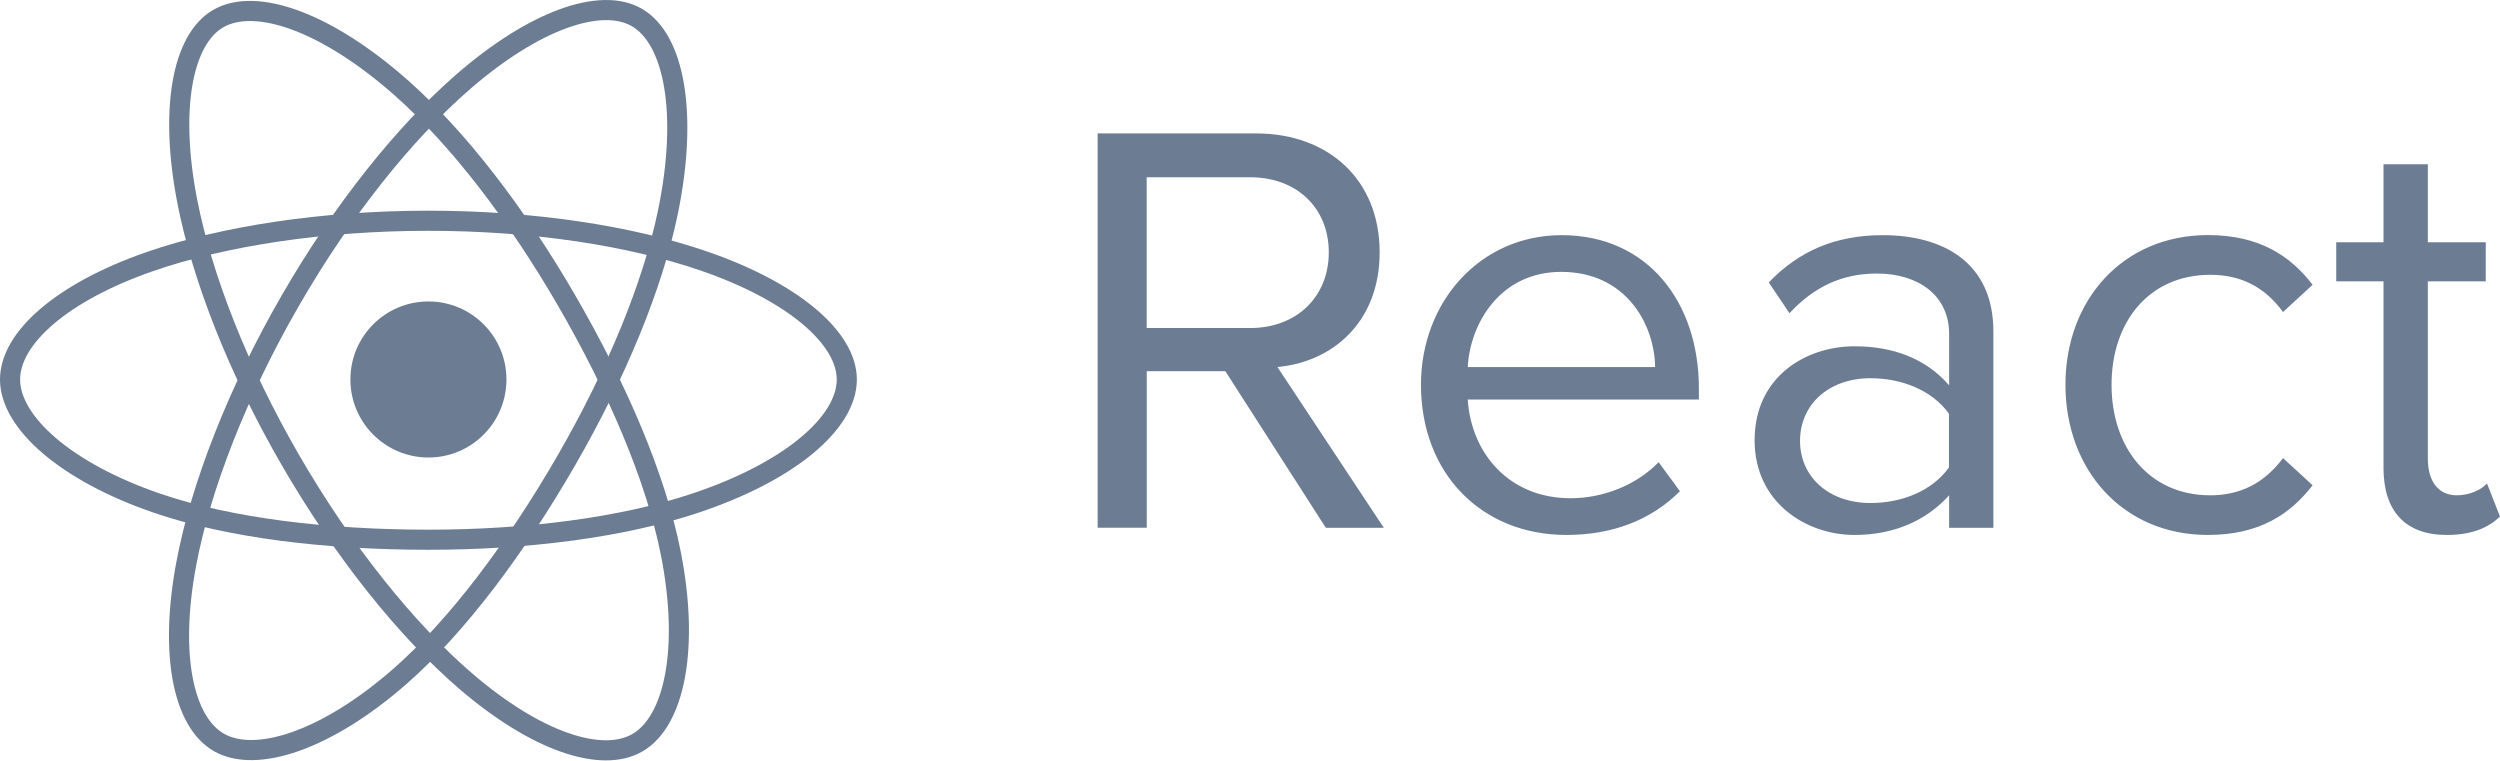
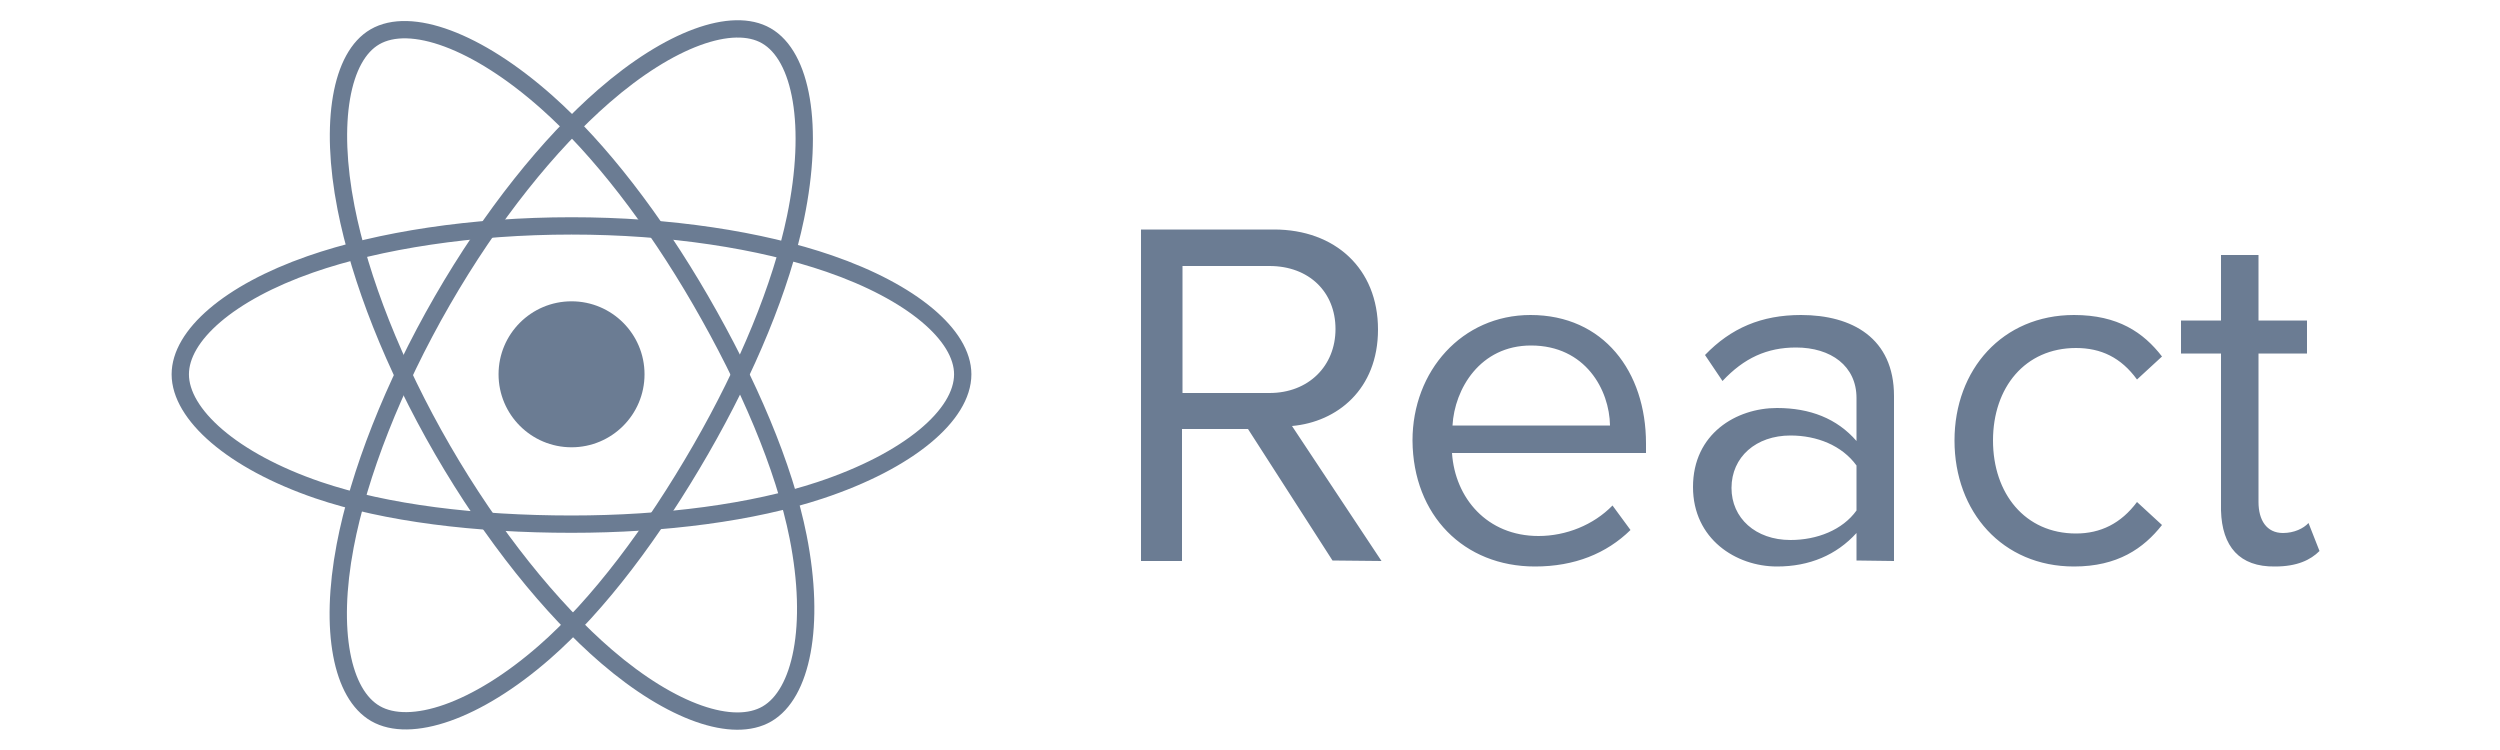
- <svg xmlns="http://www.w3.org/2000/svg" version="1.1" id="Layer_1" x="0px" y="0px" viewBox="0 0 2983 907.3" style="enable-background:new 0 0 2983 907.3;" xml:space="preserve">
+ <svg xmlns="http://www.w3.org/2000/svg" version="1.1" id="Layer_1" x="0px" y="0px" viewBox="0 0 500 150" style="enable-background:new 0 0 500 150;" xml:space="preserve">
  <style type="text/css">
	.st0{fill:#6B7C93;}
- 	.st1{fill:none;stroke:#6B7C93;stroke-width:24;}
+ 	.st1{fill:none;stroke:#6B7C93;stroke-width:50;}
</style>
-   <g id="Page-1">
-     <g id="logo-_x28_1_x29_" transform="translate(12, 17)">
-       <circle id="Oval" class="st0" cx="499.2" cy="435.8" r="93.1">
- 		</circle>
-       <path id="Shape" class="st1" d="M499.2,246.4c125,0,241.2,17.9,328.8,48.1    c105.5,36.3,170.4,91.4,170.4,141.3c0,52-68.8,110.5-182.1,148C730.6,612.2,617.9,627,499.2,627c-121.7,0-236.9-13.9-323.6-43.5    C66.1,546,0,486.8,0,435.8c0-49.5,61.9-104.1,166-140.4C253.9,264.8,373,246.4,499.2,246.4L499.2,246.4z" />
-       <path id="Shape_1_" class="st1" d="M334.4,341.7c62.5-108.3,136-200,205.9-260.8    c84.2-73.3,164.3-102,207.5-77.1c45,26,61.3,114.8,37.3,231.7c-18.2,88.4-61.7,193.5-121,296.3    c-60.8,105.4-130.4,198.3-199.3,258.6c-87.2,76.2-171.5,103.8-215.7,78.4c-42.8-24.7-59.2-105.7-38.7-213.9    C227.7,563.3,271.3,451,334.4,341.7L334.4,341.7z" />
-       <path id="Shape_2_" class="st1" d="M334.6,532.1C272,423.9,229.3,314.4,211.5,223.5    C190.1,114,205.2,30.2,248.4,5.2c45-26,130.1,4.2,219.3,83.4c67.5,59.9,136.8,150.1,196.3,252.8c61,105.3,106.7,212,124.4,301.8    c22.5,113.6,4.3,200.5-39.8,226c-42.8,24.8-121.1-1.5-204.7-73.3C473.3,735.2,397.8,641.3,334.6,532.1L334.6,532.1z" />
+   <g transform="matrix(.06928 0 0 .06928 7.367398 13.50533)">
+     <circle class="st0" cx="1543.6" cy="885.6" r="210.7" />
+     <g>
+       <path class="st1" d="M1543.6,457.2c282.9,0,545.7,40.6,743.8,108.8c238.7,82.2,385.5,206.8,385.5,319.6    c0,117.6-155.6,249.9-411.9,334.9c-193.8,64.2-448.9,97.7-717.4,97.7c-275.3,0-536-31.5-732.1-98.4    c-248-84.8-397.4-218.8-397.4-334.1c0-111.9,140.2-235.5,375.5-317.6C988.7,498.7,1257.9,457.2,1543.6,457.2L1543.6,457.2z" />
+       <path class="st1" d="M1170.7,672.7c141.3-245.1,307.8-452.4,465.9-590C1827-83.1,2008.3-148,2106-91.6    c101.8,58.7,138.8,259.6,84.3,524.1c-41.2,200-139.6,437.7-273.7,670.3c-137.5,238.5-295,448.6-451,584.9    c-197.3,172.5-388.1,234.9-488,177.3c-96.9-55.9-134-239.1-87.5-484C929.4,1174.1,1028,920.1,1170.7,672.7L1170.7,672.7z" />
+       <path class="st1" d="M1171.1,1103.4c-141.7-244.8-238.2-492.6-278.5-698.3C844.1,157.4,878.4-32.1,976-88.6    c101.7-58.9,294.2,9.4,496.2,188.7c152.7,135.6,309.5,339.5,444,571.9c137.9,238.3,241.3,479.7,281.5,682.8    c50.9,257.1,9.7,453.5-90.1,511.3c-96.8,56.1-274-3.3-463-165.9C1485,1562.9,1314.2,1350.6,1171.1,1103.4L1171.1,1103.4z" />
    </g>
-     <path id="React" class="st0" d="M1651.2,629.8l-127-191.9c64.2-5.6,122-52.2,122-136.9   c0-86.8-61.4-141.8-147.4-141.8h-189.1v470.5h58.6V442.9h93.8L1582,629.8L1651.2,629.8L1651.2,629.8z M1491.7,391.4h-123.5V211.5   h123.5c55.7,0,93.8,36.7,93.8,89.6S1547.4,391.4,1491.7,391.4L1491.7,391.4z M1869.1,638.3c55.7,0,101.6-18.3,135.4-52.2   l-25.4-34.6c-26.8,27.5-66.3,43-105.1,43c-73.4,0-118.5-53.6-122.7-117.8h275.8v-13.4c0-102.3-60.7-182.7-163.7-182.7   c-97.4,0-167.9,79.7-167.9,178.5C1695.6,565.7,1768.3,638.3,1869.1,638.3L1869.1,638.3z M1974.9,438h-223.6   c2.8-52.2,38.8-113.6,111.5-113.6C1940.4,324.4,1974.2,387.2,1974.9,438L1974.9,438z M2378.5,629.8V395.6c0-82.5-60-115-131.9-115   c-55.7,0-99.5,18.3-136.1,56.4l24.7,36.7c30.3-32.4,63.5-47.3,104.4-47.3c49.4,0,86.1,26.1,86.1,72v61.4   c-27.5-31.7-66.3-46.6-112.9-46.6c-57.8,0-119.2,36-119.2,112.2c0,74.1,61.4,112.9,119.2,112.9c45.9,0,84.7-16.2,112.9-47.3v38.8   L2378.5,629.8L2378.5,629.8z M2231.7,600.2c-49.4,0-83.9-31-83.9-74.1c0-43.7,34.6-74.8,83.9-74.8c37.4,0,73.4,14.1,93.8,42.3v64.2   C2305.1,586.1,2269.1,600.2,2231.7,600.2L2231.7,600.2z M2634.5,638.3c62.1,0,98.8-25.4,124.9-59.3l-35.3-32.4   c-22.6,30.3-51.5,44.4-86.8,44.4c-72.7,0-117.8-56.4-117.8-131.9s45.1-131.2,117.8-131.2c35.3,0,64.2,13.4,86.8,44.4l35.3-32.5   c-26.1-33.9-62.8-59.3-124.9-59.3c-101.6,0-170,77.6-170,178.5C2464.5,560.7,2533,638.3,2634.5,638.3L2634.5,638.3z M2919.5,638.3   c31,0,50.1-9.2,63.5-21.9l-15.5-39.5c-7.1,7.8-21.2,14.1-36,14.1c-23.3,0-34.6-18.3-34.6-43.7V335.7h69.1v-46.6h-69.1V196H2844   v93.1h-56.4v46.6h56.4v222.9C2844.1,609.4,2869.5,638.3,2919.5,638.3L2919.5,638.3z" />
  </g>
+   <path class="st0" d="M276.3,112.2l-17.9-27c9-0.8,17.2-7.3,17.2-19.3c0-12.2-8.6-20-20.8-20h-26.6v66.3h8.2V85.8h13.2l16.9,26.3  L276.3,112.2z M253.9,78.6h-17.4V53.2h17.4c7.9,0,13.2,5.2,13.2,12.6S261.7,78.6,253.9,78.6L253.9,78.6z M307,113.3  c7.9,0,14.3-2.6,19.1-7.3l-3.6-4.9c-3.8,3.9-9.3,6.1-14.8,6.1c-10.3,0-16.7-7.6-17.3-16.6h38.8v-1.9c0-14.4-8.5-25.7-23.1-25.7  c-13.7,0-23.6,11.2-23.6,25.1C282.6,103.1,292.8,113.3,307,113.3L307,113.3z M322,85.1h-31.5c0.4-7.3,5.5-16,15.7-16  C317.1,69.1,321.9,78,322,85.1z M378.8,112.2v-33c0-11.6-8.4-16.2-18.6-16.2c-7.9,0-14,2.6-19.2,8l3.5,5.2c4.3-4.6,8.9-6.7,14.7-6.7  c7,0,12.1,3.7,12.1,10.1v8.6c-3.9-4.5-9.3-6.6-15.9-6.6c-8.1,0-16.8,5.1-16.8,15.8c0,10.4,8.6,15.9,16.8,15.9  c6.5,0,11.9-2.3,15.9-6.7v5.5L378.8,112.2z M358.1,108c-7,0-11.8-4.4-11.8-10.4c0-6.2,4.9-10.5,11.8-10.5c5.3,0,10.3,2,13.2,6v9  C368.5,106,363.4,108,358.1,108L358.1,108z M414.8,113.3c8.7,0,13.9-3.6,17.6-8.3l-5-4.6c-3.2,4.3-7.3,6.3-12.2,6.3  c-10.2,0-16.6-8-16.6-18.6s6.4-18.5,16.6-18.5c5,0,9,1.9,12.2,6.3l5-4.6c-3.7-4.8-8.8-8.3-17.6-8.3c-14.3,0-23.9,10.9-23.9,25.1  C390.9,102.4,400.5,113.3,414.8,113.3L414.8,113.3z M455,113.3c4.4,0,7.1-1.3,8.9-3.1l-2.2-5.6c-1,1.1-2.9,2-5.1,2  c-3.3,0-4.9-2.6-4.9-6.2V70.7h9.7v-6.6h-9.7V51h-7.5v13.1h-8v6.6h8v31.4C444.4,109.3,447.9,113.4,455,113.3L455,113.3z" />
</svg>
